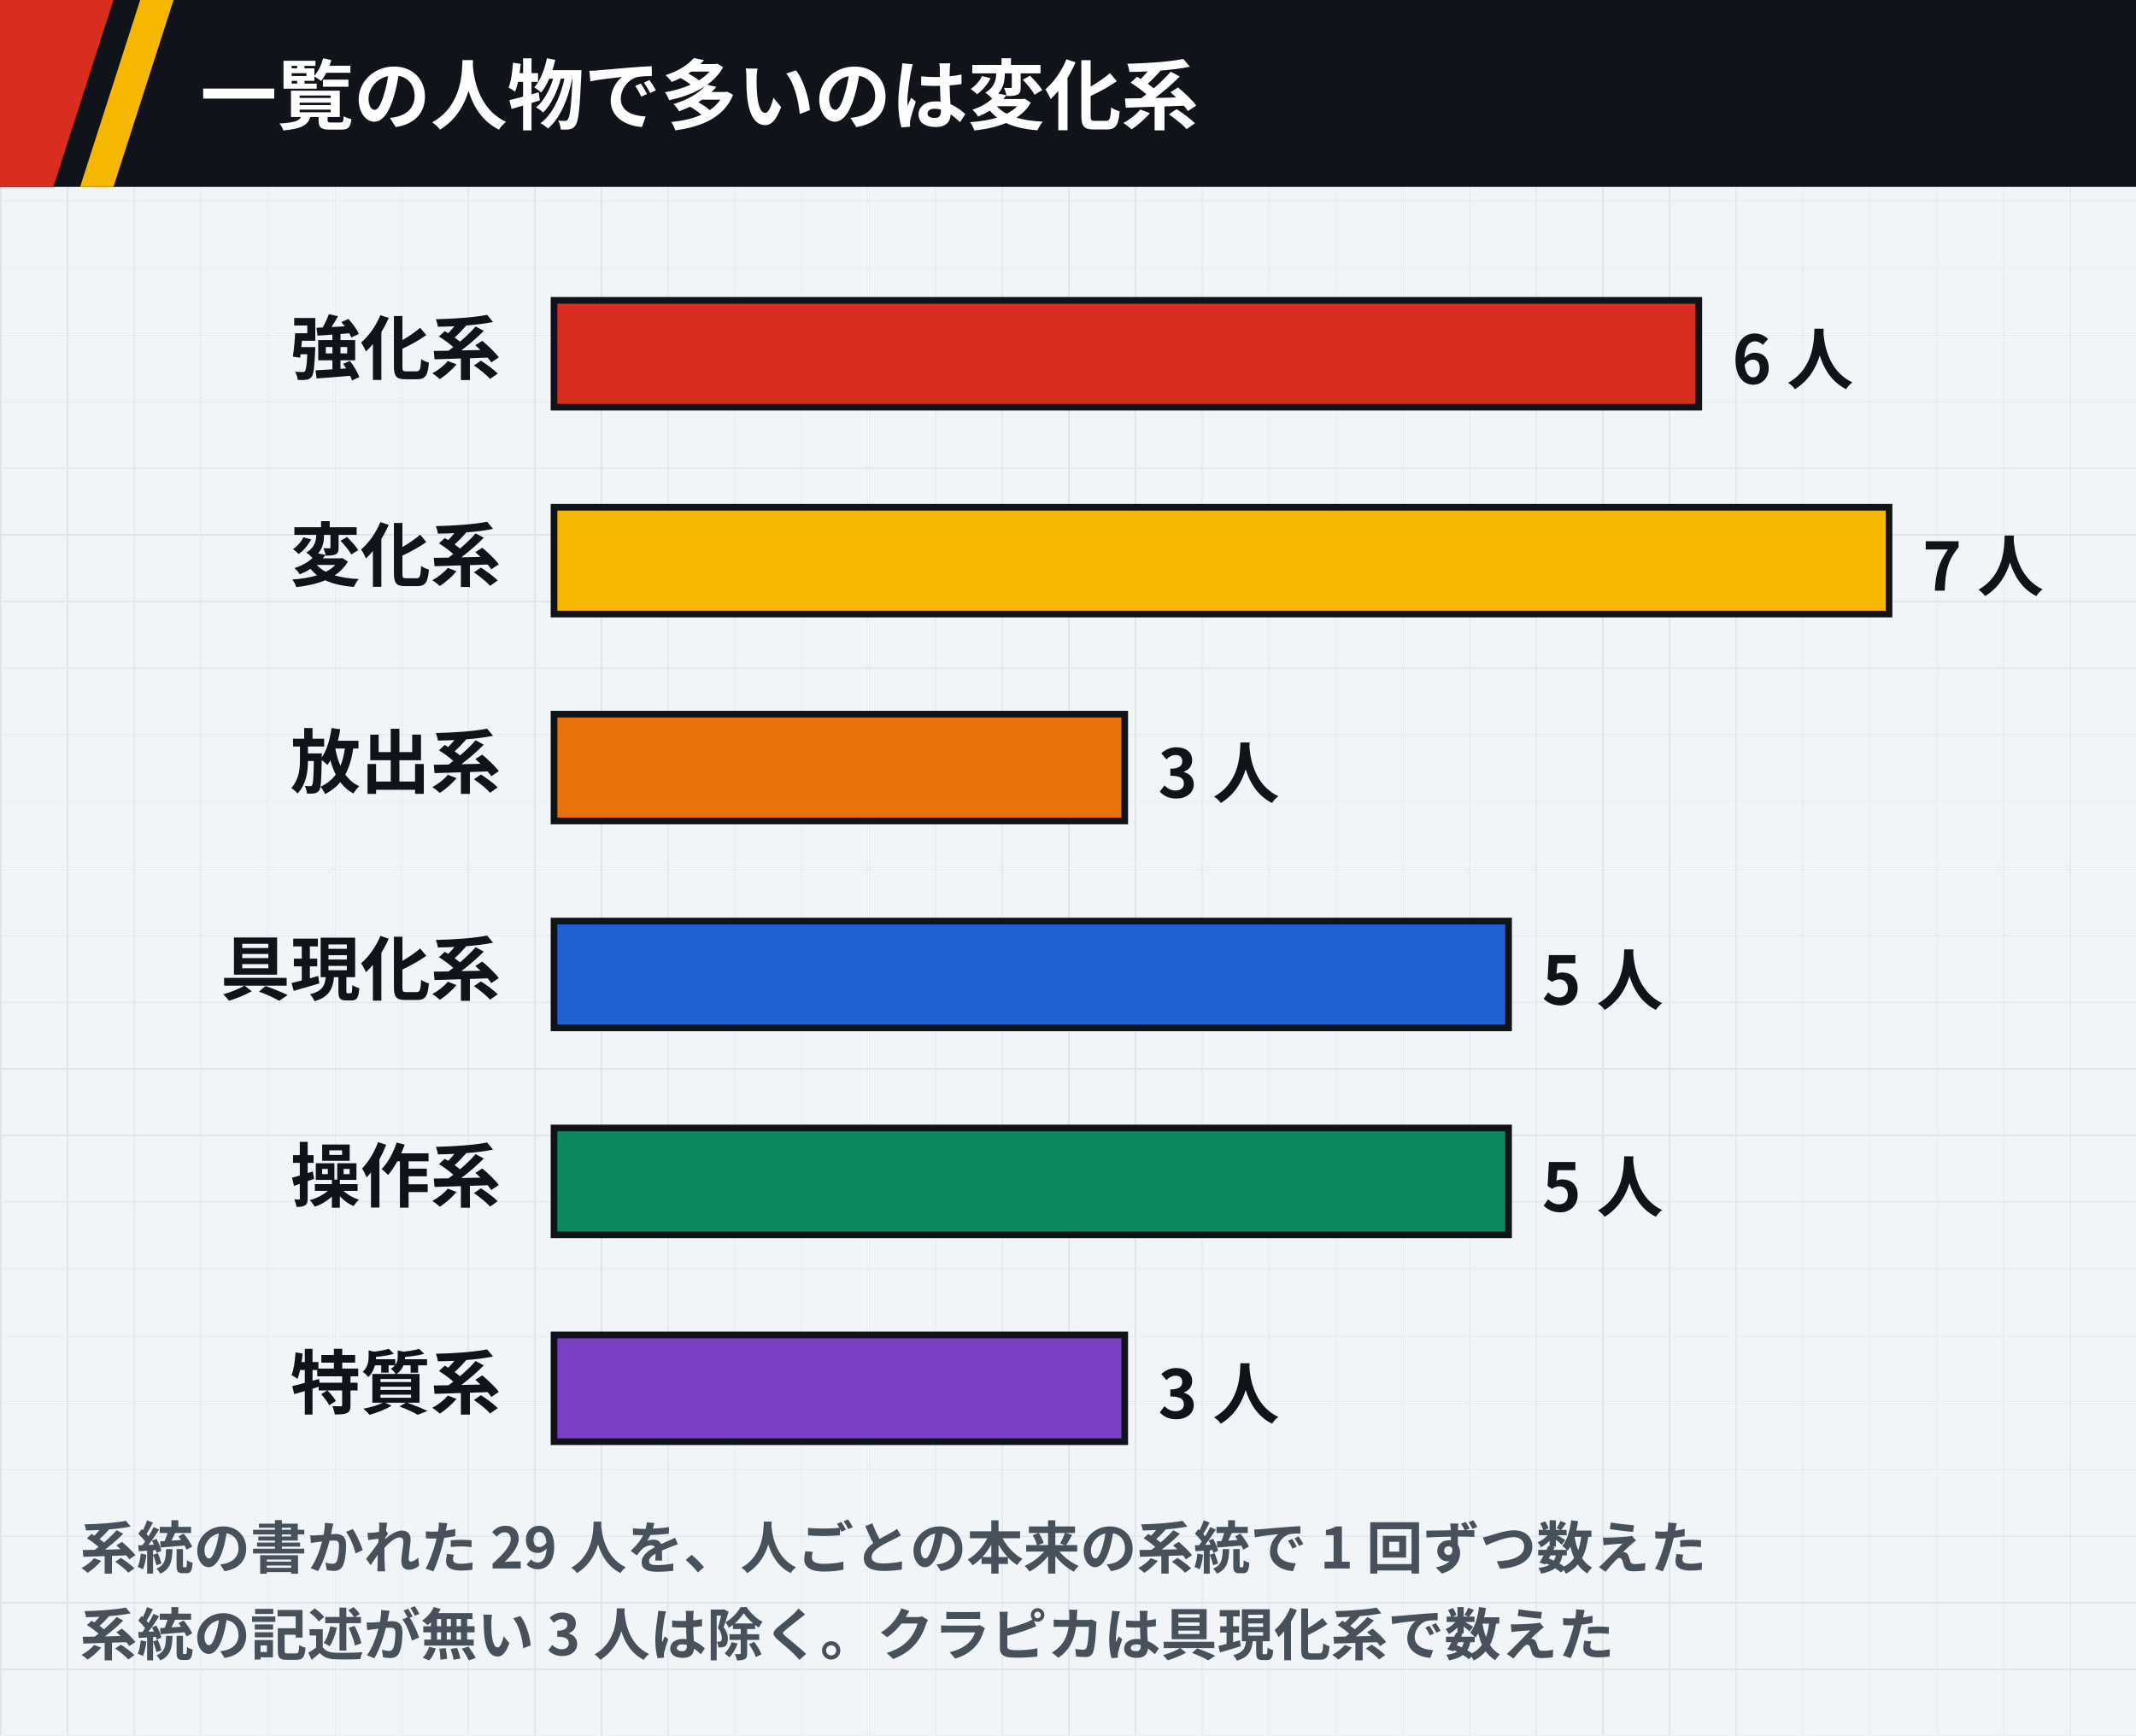
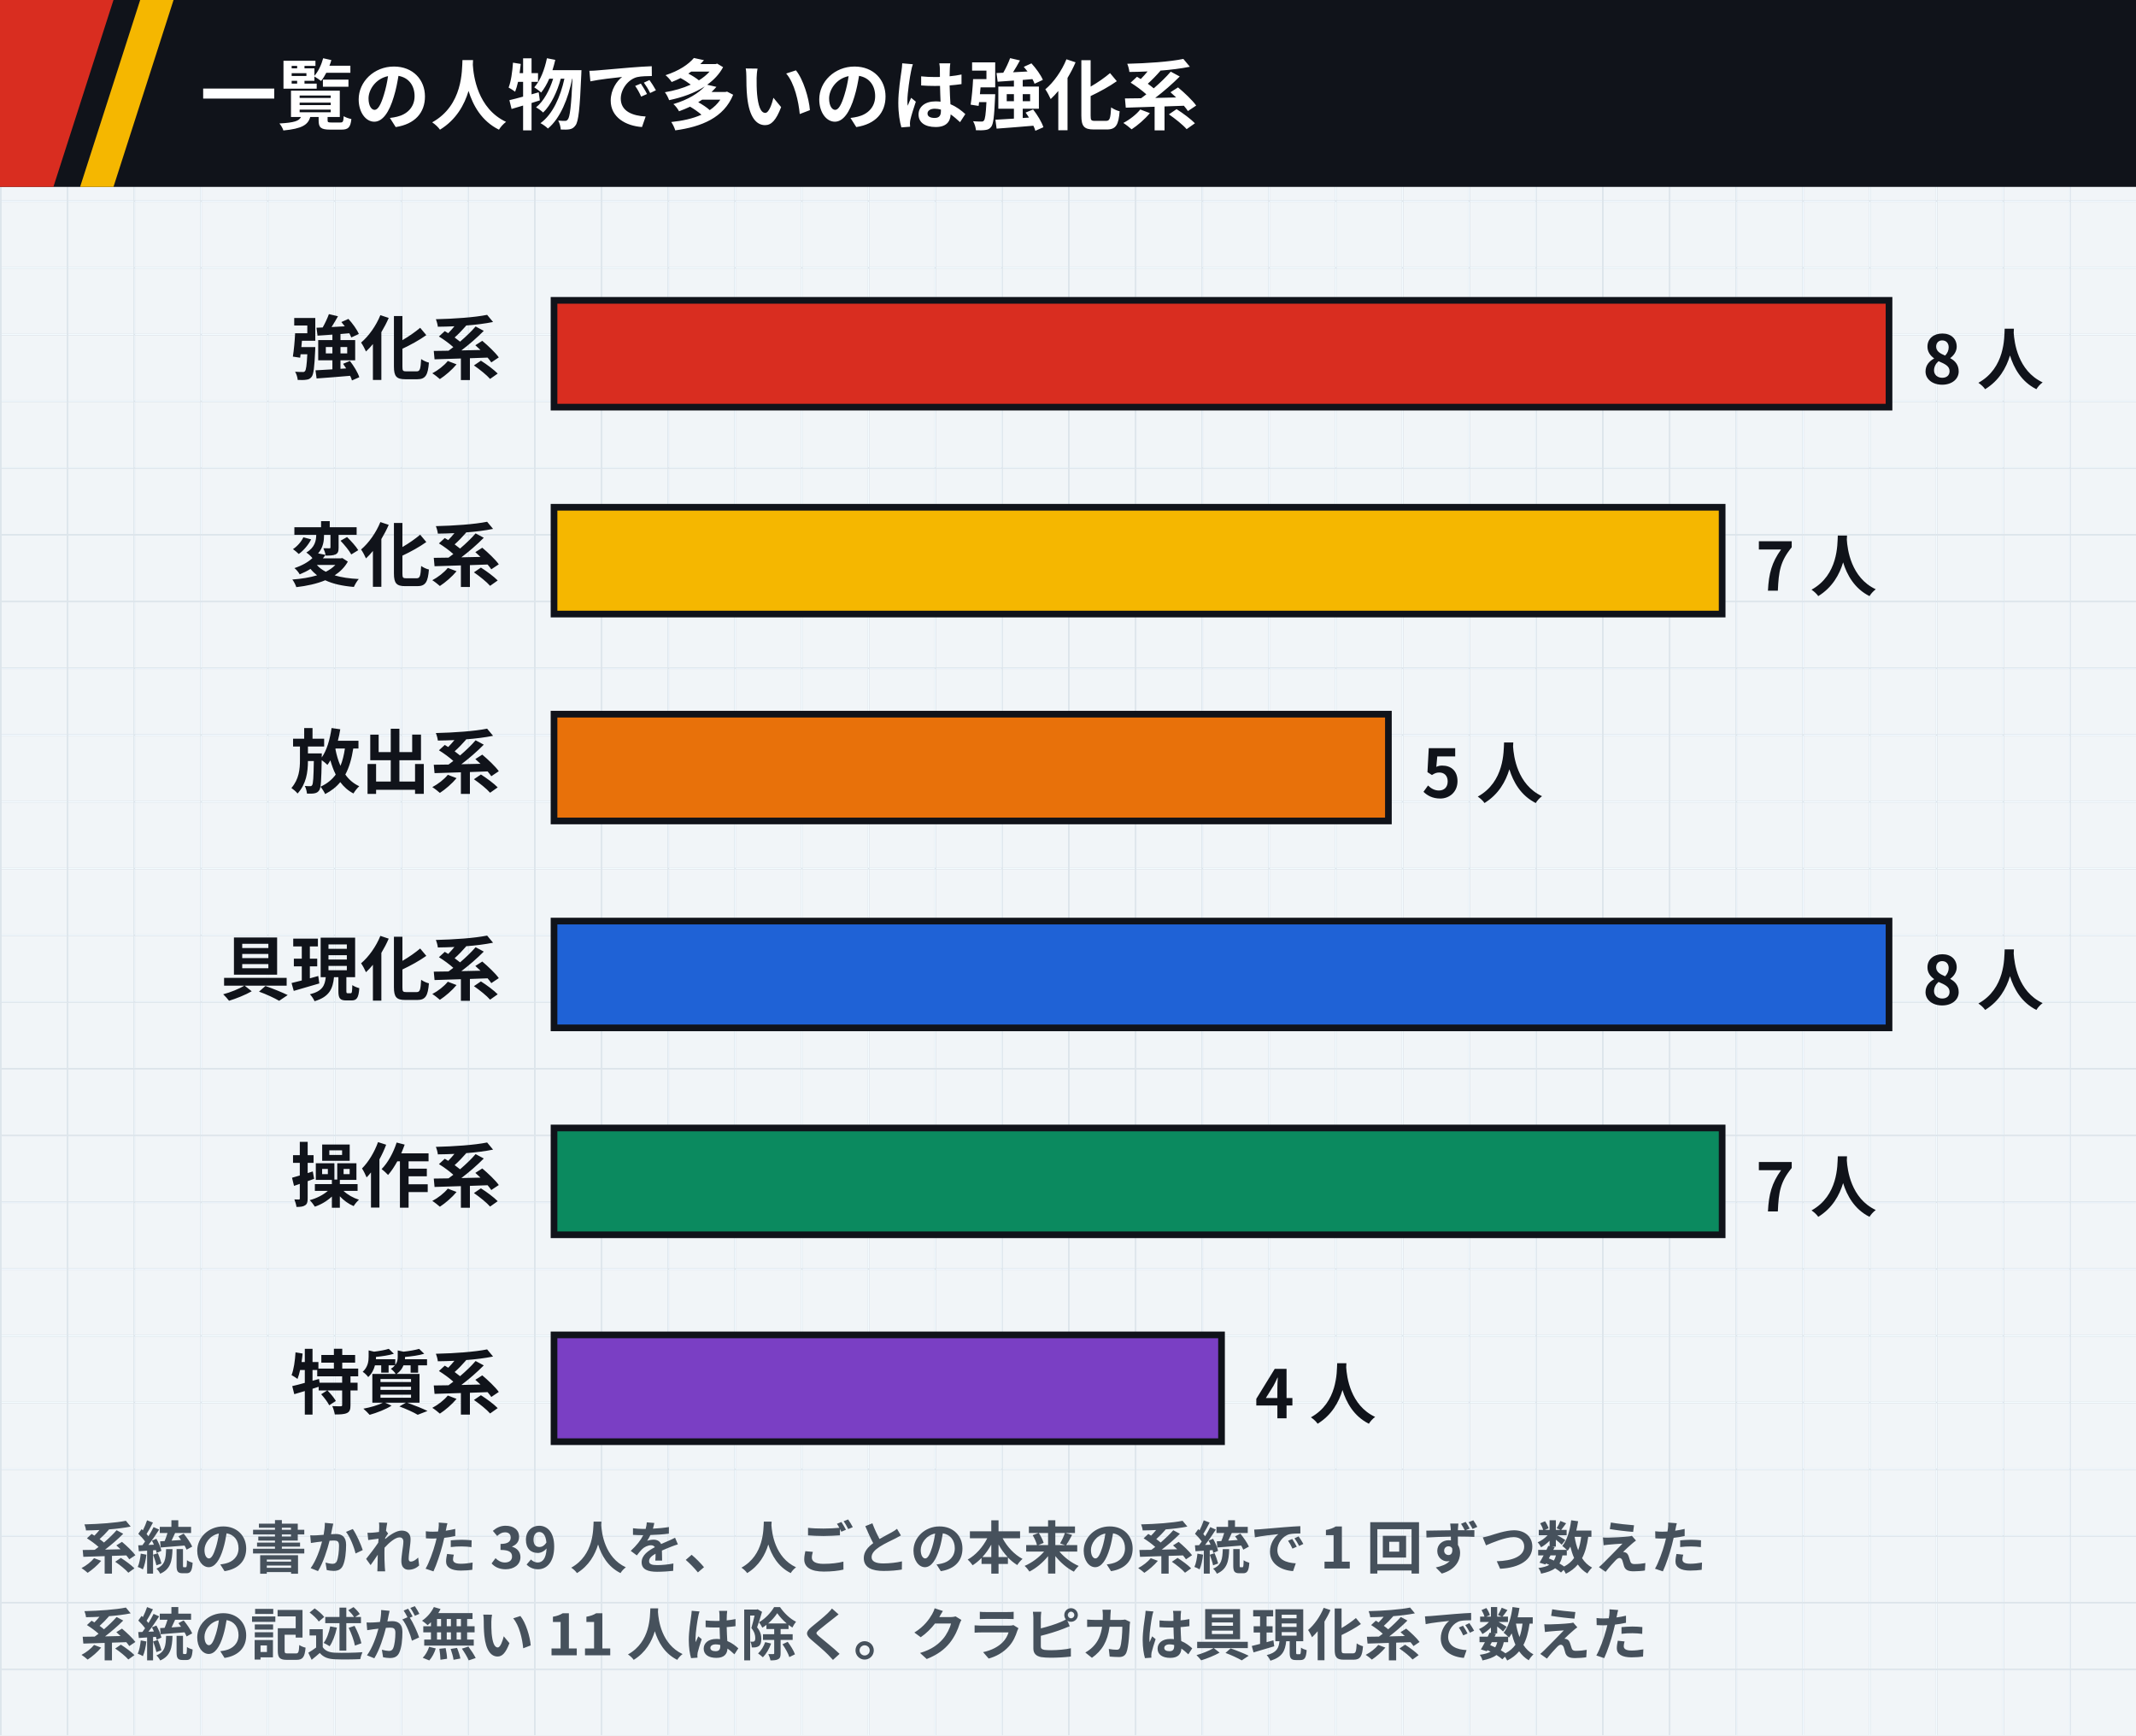
<svg xmlns="http://www.w3.org/2000/svg" xml:lang="ja" viewBox="0 0 640 520" width="640" height="520" role="img" aria-labelledby="abilities-systems-title abilities-systems-desc" font-family="'Hiragino Sans','Hiragino Kaku Gothic ProN','Yu Gothic','Meiryo','Noto Sans CJK JP','Noto Sans JP',sans-serif">
  <defs>
    <pattern id="abilities-systems-grid" width="20" height="20" patternUnits="userSpaceOnUse">
      <path d="M20 0H0V20" fill="none" stroke="#dde5eb" stroke-width="1" />
    </pattern>
  </defs>
  <rect width="640" height="520" fill="#f1f5f8" />
  <rect width="640" height="520" fill="url(#abilities-systems-grid)" />
  <rect x="0" y="0" width="640" height="56" fill="#10131a" />
  <polygon points="0,0 34,0 16,56 0,56" fill="#d92d20" />
  <polygon points="42,0 52,0 34,56 24,56" fill="#f5b700" />
-   <text x="60" y="37" font-size="23" font-weight="800" fill="#ffffff">一覧の人物で多いのは変化系</text>
+   <text x="60" y="37" font-size="23" font-weight="800" fill="#ffffff">一覧の人物で多いのは強化系</text>
  <text x="150" y="112" font-size="21" font-weight="800" text-anchor="end" fill="#10131a">強化系</text>
-   <rect x="166" y="90" width="343" height="32" fill="#d92d20" stroke="#10131a" stroke-width="2" />
-   <text x="519" y="115" font-size="20" font-weight="800" text-anchor="start" fill="#10131a">6 人</text>
+   <rect x="166" y="90" width="400" height="32" fill="#d92d20" stroke="#10131a" stroke-width="2" />
+   <text x="576" y="115" font-size="20" font-weight="800" text-anchor="start" fill="#10131a">8 人</text>
  <text x="150" y="174" font-size="21" font-weight="800" text-anchor="end" fill="#10131a">変化系</text>
-   <rect x="166" y="152" width="400" height="32" fill="#f5b700" stroke="#10131a" stroke-width="2" />
-   <text x="576" y="177" font-size="20" font-weight="800" text-anchor="start" fill="#10131a">7 人</text>
+   <rect x="166" y="152" width="350" height="32" fill="#f5b700" stroke="#10131a" stroke-width="2" />
+   <text x="526" y="177" font-size="20" font-weight="800" text-anchor="start" fill="#10131a">7 人</text>
  <text x="150" y="236" font-size="21" font-weight="800" text-anchor="end" fill="#10131a">放出系</text>
-   <rect x="166" y="214" width="171" height="32" fill="#e8710a" stroke="#10131a" stroke-width="2" />
-   <text x="347" y="239" font-size="20" font-weight="800" text-anchor="start" fill="#10131a">3 人</text>
+   <rect x="166" y="214" width="250" height="32" fill="#e8710a" stroke="#10131a" stroke-width="2" />
+   <text x="426" y="239" font-size="20" font-weight="800" text-anchor="start" fill="#10131a">5 人</text>
  <text x="150" y="298" font-size="21" font-weight="800" text-anchor="end" fill="#10131a">具現化系</text>
-   <rect x="166" y="276" width="286" height="32" fill="#1f62d6" stroke="#10131a" stroke-width="2" />
-   <text x="462" y="301" font-size="20" font-weight="800" text-anchor="start" fill="#10131a">5 人</text>
+   <rect x="166" y="276" width="400" height="32" fill="#1f62d6" stroke="#10131a" stroke-width="2" />
+   <text x="576" y="301" font-size="20" font-weight="800" text-anchor="start" fill="#10131a">8 人</text>
  <text x="150" y="360" font-size="21" font-weight="800" text-anchor="end" fill="#10131a">操作系</text>
-   <rect x="166" y="338" width="286" height="32" fill="#0b8a5f" stroke="#10131a" stroke-width="2" />
-   <text x="462" y="363" font-size="20" font-weight="800" text-anchor="start" fill="#10131a">5 人</text>
+   <rect x="166" y="338" width="350" height="32" fill="#0b8a5f" stroke="#10131a" stroke-width="2" />
+   <text x="526" y="363" font-size="20" font-weight="800" text-anchor="start" fill="#10131a">7 人</text>
  <text x="150" y="422" font-size="21" font-weight="800" text-anchor="end" fill="#10131a">特質系</text>
-   <rect x="166" y="400" width="171" height="32" fill="#7a3fc4" stroke="#10131a" stroke-width="2" />
-   <text x="347" y="425" font-size="20" font-weight="800" text-anchor="start" fill="#10131a">3 人</text>
-   <text x="24" y="470" font-size="17" font-weight="600" text-anchor="start" fill="#46515c">系統の書かれた 29 人を、人ごとの本来の系統で 1 回ずつ数えた</text>
-   <text x="24" y="496" font-size="17" font-weight="600" text-anchor="start" fill="#46515c">系統の記述が無い 3 人は除く。クラピカは具現化系で数えた</text>
+   <rect x="166" y="400" width="200" height="32" fill="#7a3fc4" stroke="#10131a" stroke-width="2" />
+   <text x="376" y="425" font-size="20" font-weight="800" text-anchor="start" fill="#10131a">4 人</text>
+   <text x="24" y="470" font-size="17" font-weight="600" text-anchor="start" fill="#46515c">系統の書かれた 39 人を、人ごとの本来の系統で 1 回ずつ数えた</text>
+   <text x="24" y="496" font-size="17" font-weight="600" text-anchor="start" fill="#46515c">系統の記述が無い 11 人は除く。クラピカは具現化系で数えた</text>
</svg>
